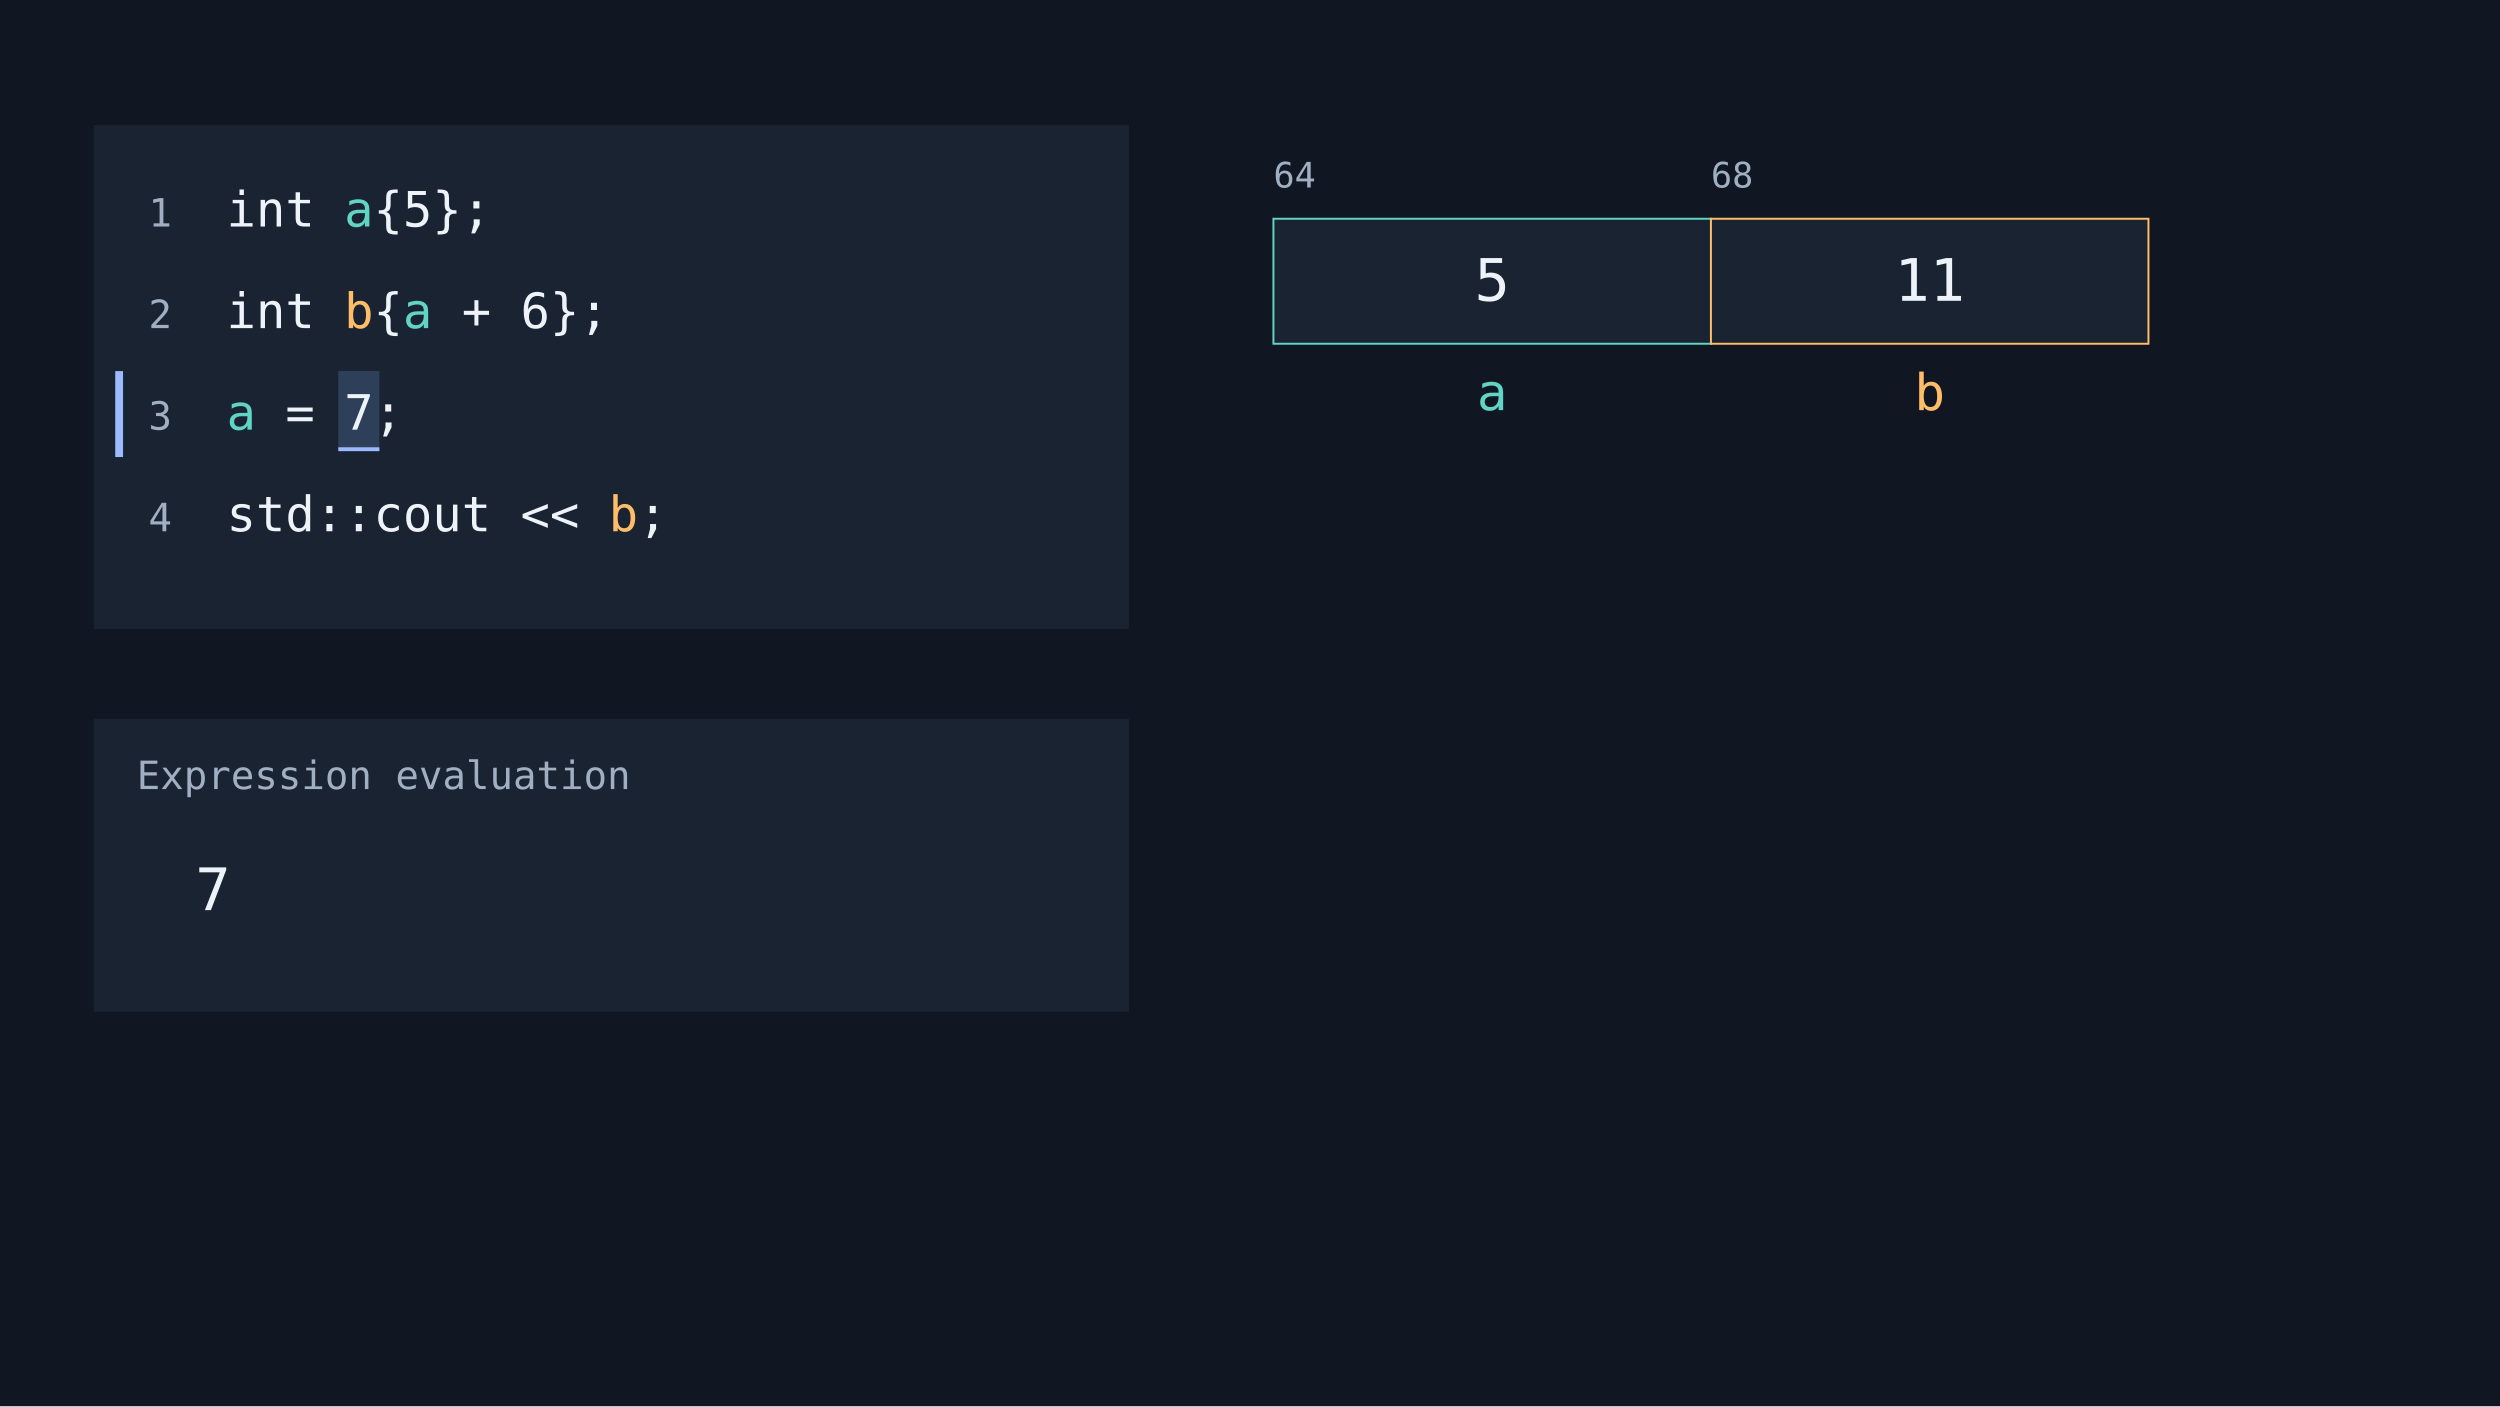
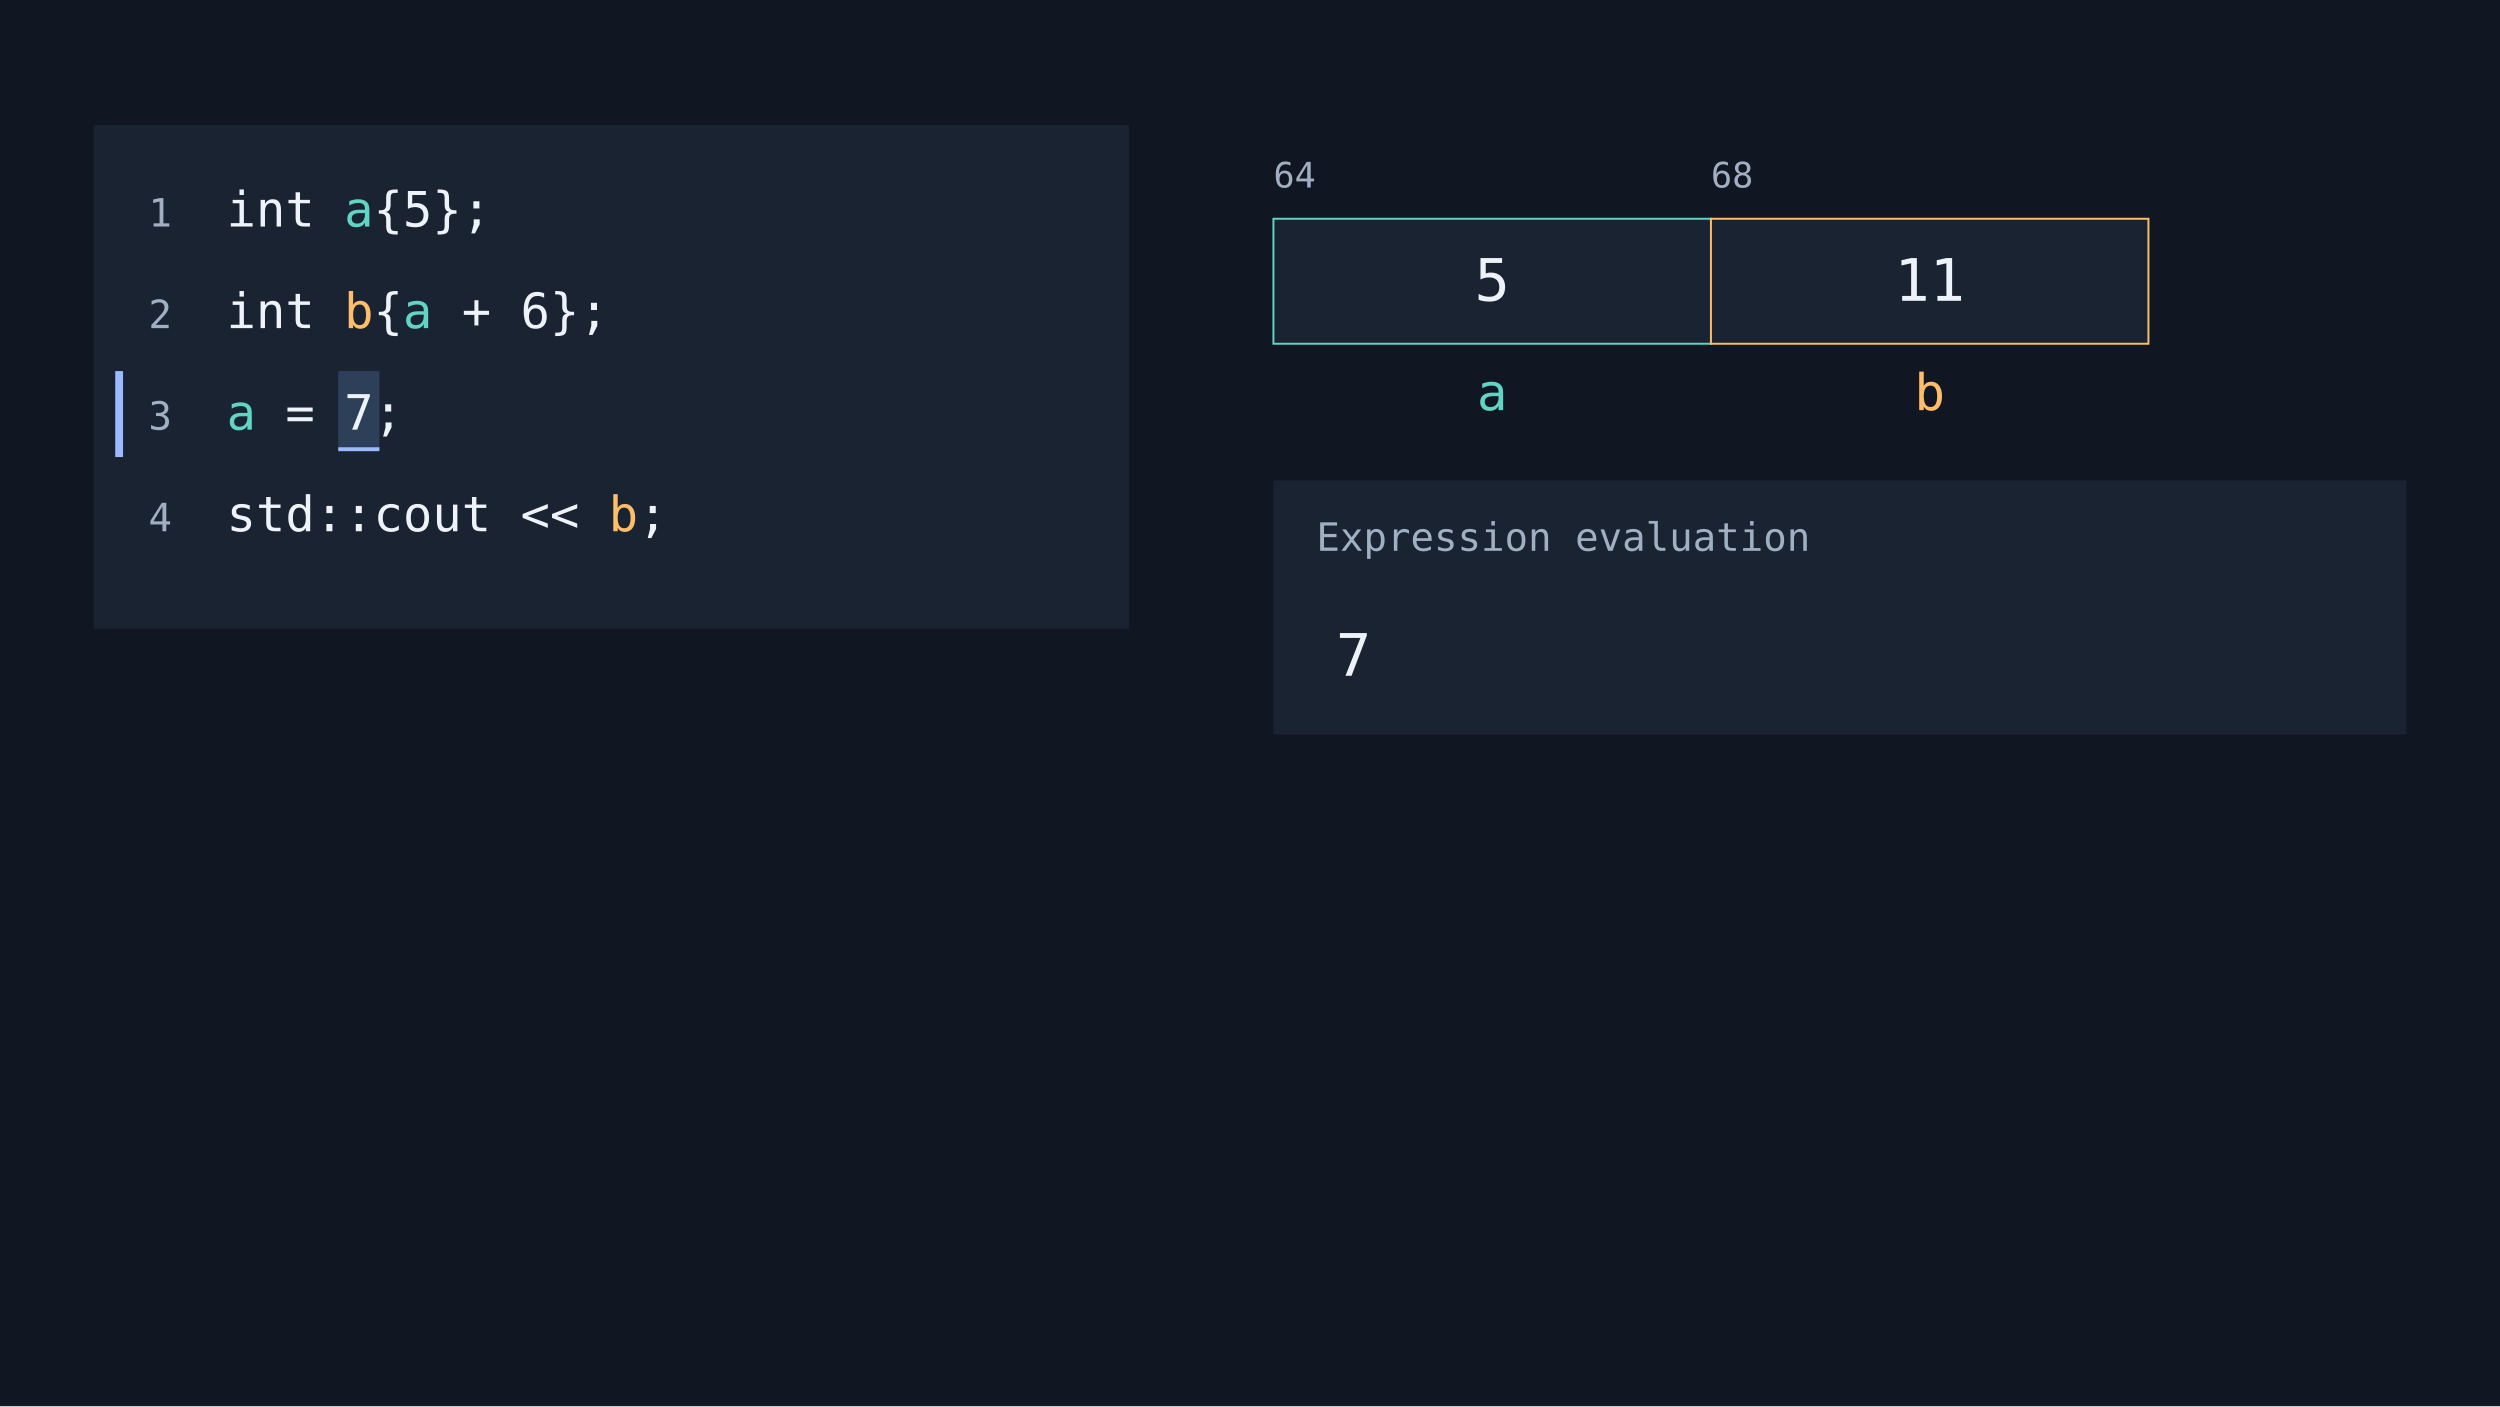
<svg xmlns="http://www.w3.org/2000/svg" viewBox="0 0 1280 720" width="1280" height="720" role="img">
  <rect x="0" y="0" width="1280" height="720" fill="#101722" stroke="none" stroke-width="1" />
  <rect x="48" y="64" width="530" height="258" fill="#192331" stroke="none" stroke-width="1" />
-   <rect x="48" y="368" width="530" height="150" fill="#192331" stroke="none" stroke-width="1" />
-   <text x="70" y="404" font-family="DejaVu Sans Mono,monospace" font-size="20" fill="#a0afc2" xml:space="preserve">Expression evaluation</text>
-   <text x="100" y="466" font-family="DejaVu Sans Mono,monospace" font-size="30" fill="#eef3fa" xml:space="preserve">7</text>
+   <rect x="652" y="246" width="580" height="130" fill="#192331" stroke="none" stroke-width="1" />
+   <text x="674" y="282" font-family="DejaVu Sans Mono,monospace" font-size="20" fill="#a0afc2" xml:space="preserve">Expression evaluation</text>
+   <text x="684" y="346" font-family="DejaVu Sans Mono,monospace" font-size="30" fill="#eef3fa" xml:space="preserve">7</text>
  <text x="76" y="116" font-family="DejaVu Sans Mono,monospace" font-size="20" fill="#a0afc2" xml:space="preserve">1</text>
  <text x="116.0" y="116" font-family="DejaVu Sans Mono,monospace" font-size="25" fill="#eef3fa" xml:space="preserve">int</text>
  <text x="161.15" y="116" font-family="DejaVu Sans Mono,monospace" font-size="25" fill="#eef3fa" xml:space="preserve"> </text>
  <text x="176.2" y="116" font-family="DejaVu Sans Mono,monospace" font-size="25" fill="#61d4c4" xml:space="preserve">a</text>
  <text x="191.25" y="116" font-family="DejaVu Sans Mono,monospace" font-size="25" fill="#eef3fa" xml:space="preserve">{5};</text>
  <text x="76" y="168" font-family="DejaVu Sans Mono,monospace" font-size="20" fill="#a0afc2" xml:space="preserve">2</text>
  <text x="116.0" y="168" font-family="DejaVu Sans Mono,monospace" font-size="25" fill="#eef3fa" xml:space="preserve">int</text>
  <text x="161.15" y="168" font-family="DejaVu Sans Mono,monospace" font-size="25" fill="#eef3fa" xml:space="preserve"> </text>
  <text x="176.2" y="168" font-family="DejaVu Sans Mono,monospace" font-size="25" fill="#ffbd69" xml:space="preserve">b</text>
  <text x="191.25" y="168" font-family="DejaVu Sans Mono,monospace" font-size="25" fill="#eef3fa" xml:space="preserve">{</text>
  <text x="206.3" y="168" font-family="DejaVu Sans Mono,monospace" font-size="25" fill="#61d4c4" xml:space="preserve">a</text>
  <text x="221.35" y="168" font-family="DejaVu Sans Mono,monospace" font-size="25" fill="#eef3fa" xml:space="preserve"> + 6};</text>
  <rect x="59" y="190" width="4" height="44" fill="#9cbaff" stroke="none" stroke-width="1" />
  <rect x="173.2" y="190" width="21.05" height="40" fill="#2e4059" stroke="none" stroke-width="1" />
  <line x1="173.2" y1="230" x2="194.25" y2="230" stroke="#9cbaff" stroke-width="2" />
  <text x="76" y="220" font-family="DejaVu Sans Mono,monospace" font-size="20" fill="#a0afc2" xml:space="preserve">3</text>
  <text x="116.0" y="220" font-family="DejaVu Sans Mono,monospace" font-size="25" fill="#61d4c4" xml:space="preserve">a</text>
  <text x="131.05" y="220" font-family="DejaVu Sans Mono,monospace" font-size="25" fill="#eef3fa" xml:space="preserve"> = 7;</text>
  <text x="76" y="272" font-family="DejaVu Sans Mono,monospace" font-size="20" fill="#a0afc2" xml:space="preserve">4</text>
  <text x="116.0" y="272" font-family="DejaVu Sans Mono,monospace" font-size="25" fill="#eef3fa" xml:space="preserve">std</text>
  <text x="161.15" y="272" font-family="DejaVu Sans Mono,monospace" font-size="25" fill="#eef3fa" xml:space="preserve">::</text>
  <text x="191.25" y="272" font-family="DejaVu Sans Mono,monospace" font-size="25" fill="#eef3fa" xml:space="preserve">cout</text>
  <text x="251.45" y="272" font-family="DejaVu Sans Mono,monospace" font-size="25" fill="#eef3fa" xml:space="preserve"> &lt;&lt; </text>
  <text x="311.65" y="272" font-family="DejaVu Sans Mono,monospace" font-size="25" fill="#ffbd69" xml:space="preserve">b</text>
  <text x="326.7" y="272" font-family="DejaVu Sans Mono,monospace" font-size="25" fill="#eef3fa" xml:space="preserve">;</text>
  <text x="652" y="96" font-family="DejaVu Sans Mono,monospace" font-size="18" fill="#a0afc2" xml:space="preserve">64</text>
  <text x="756.174" y="210" font-family="DejaVu Sans Mono,monospace" font-size="26" fill="#61d4c4" xml:space="preserve">a</text>
  <rect x="652" y="112" width="224.0" height="64" fill="#192331" stroke="#61d4c4" stroke-width="1" />
  <text x="754.97" y="154" font-family="DejaVu Sans Mono,monospace" font-size="30" fill="#eef3fa" xml:space="preserve">5</text>
  <text x="876.0" y="96" font-family="DejaVu Sans Mono,monospace" font-size="18" fill="#a0afc2" xml:space="preserve">68</text>
  <text x="980.174" y="210" font-family="DejaVu Sans Mono,monospace" font-size="26" fill="#ffbd69" xml:space="preserve">b</text>
  <rect x="876.0" y="112" width="224.0" height="64" fill="#192331" stroke="#ffbd69" stroke-width="1" />
  <text x="969.94" y="154" font-family="DejaVu Sans Mono,monospace" font-size="30" fill="#eef3fa" xml:space="preserve">11</text>
</svg>
